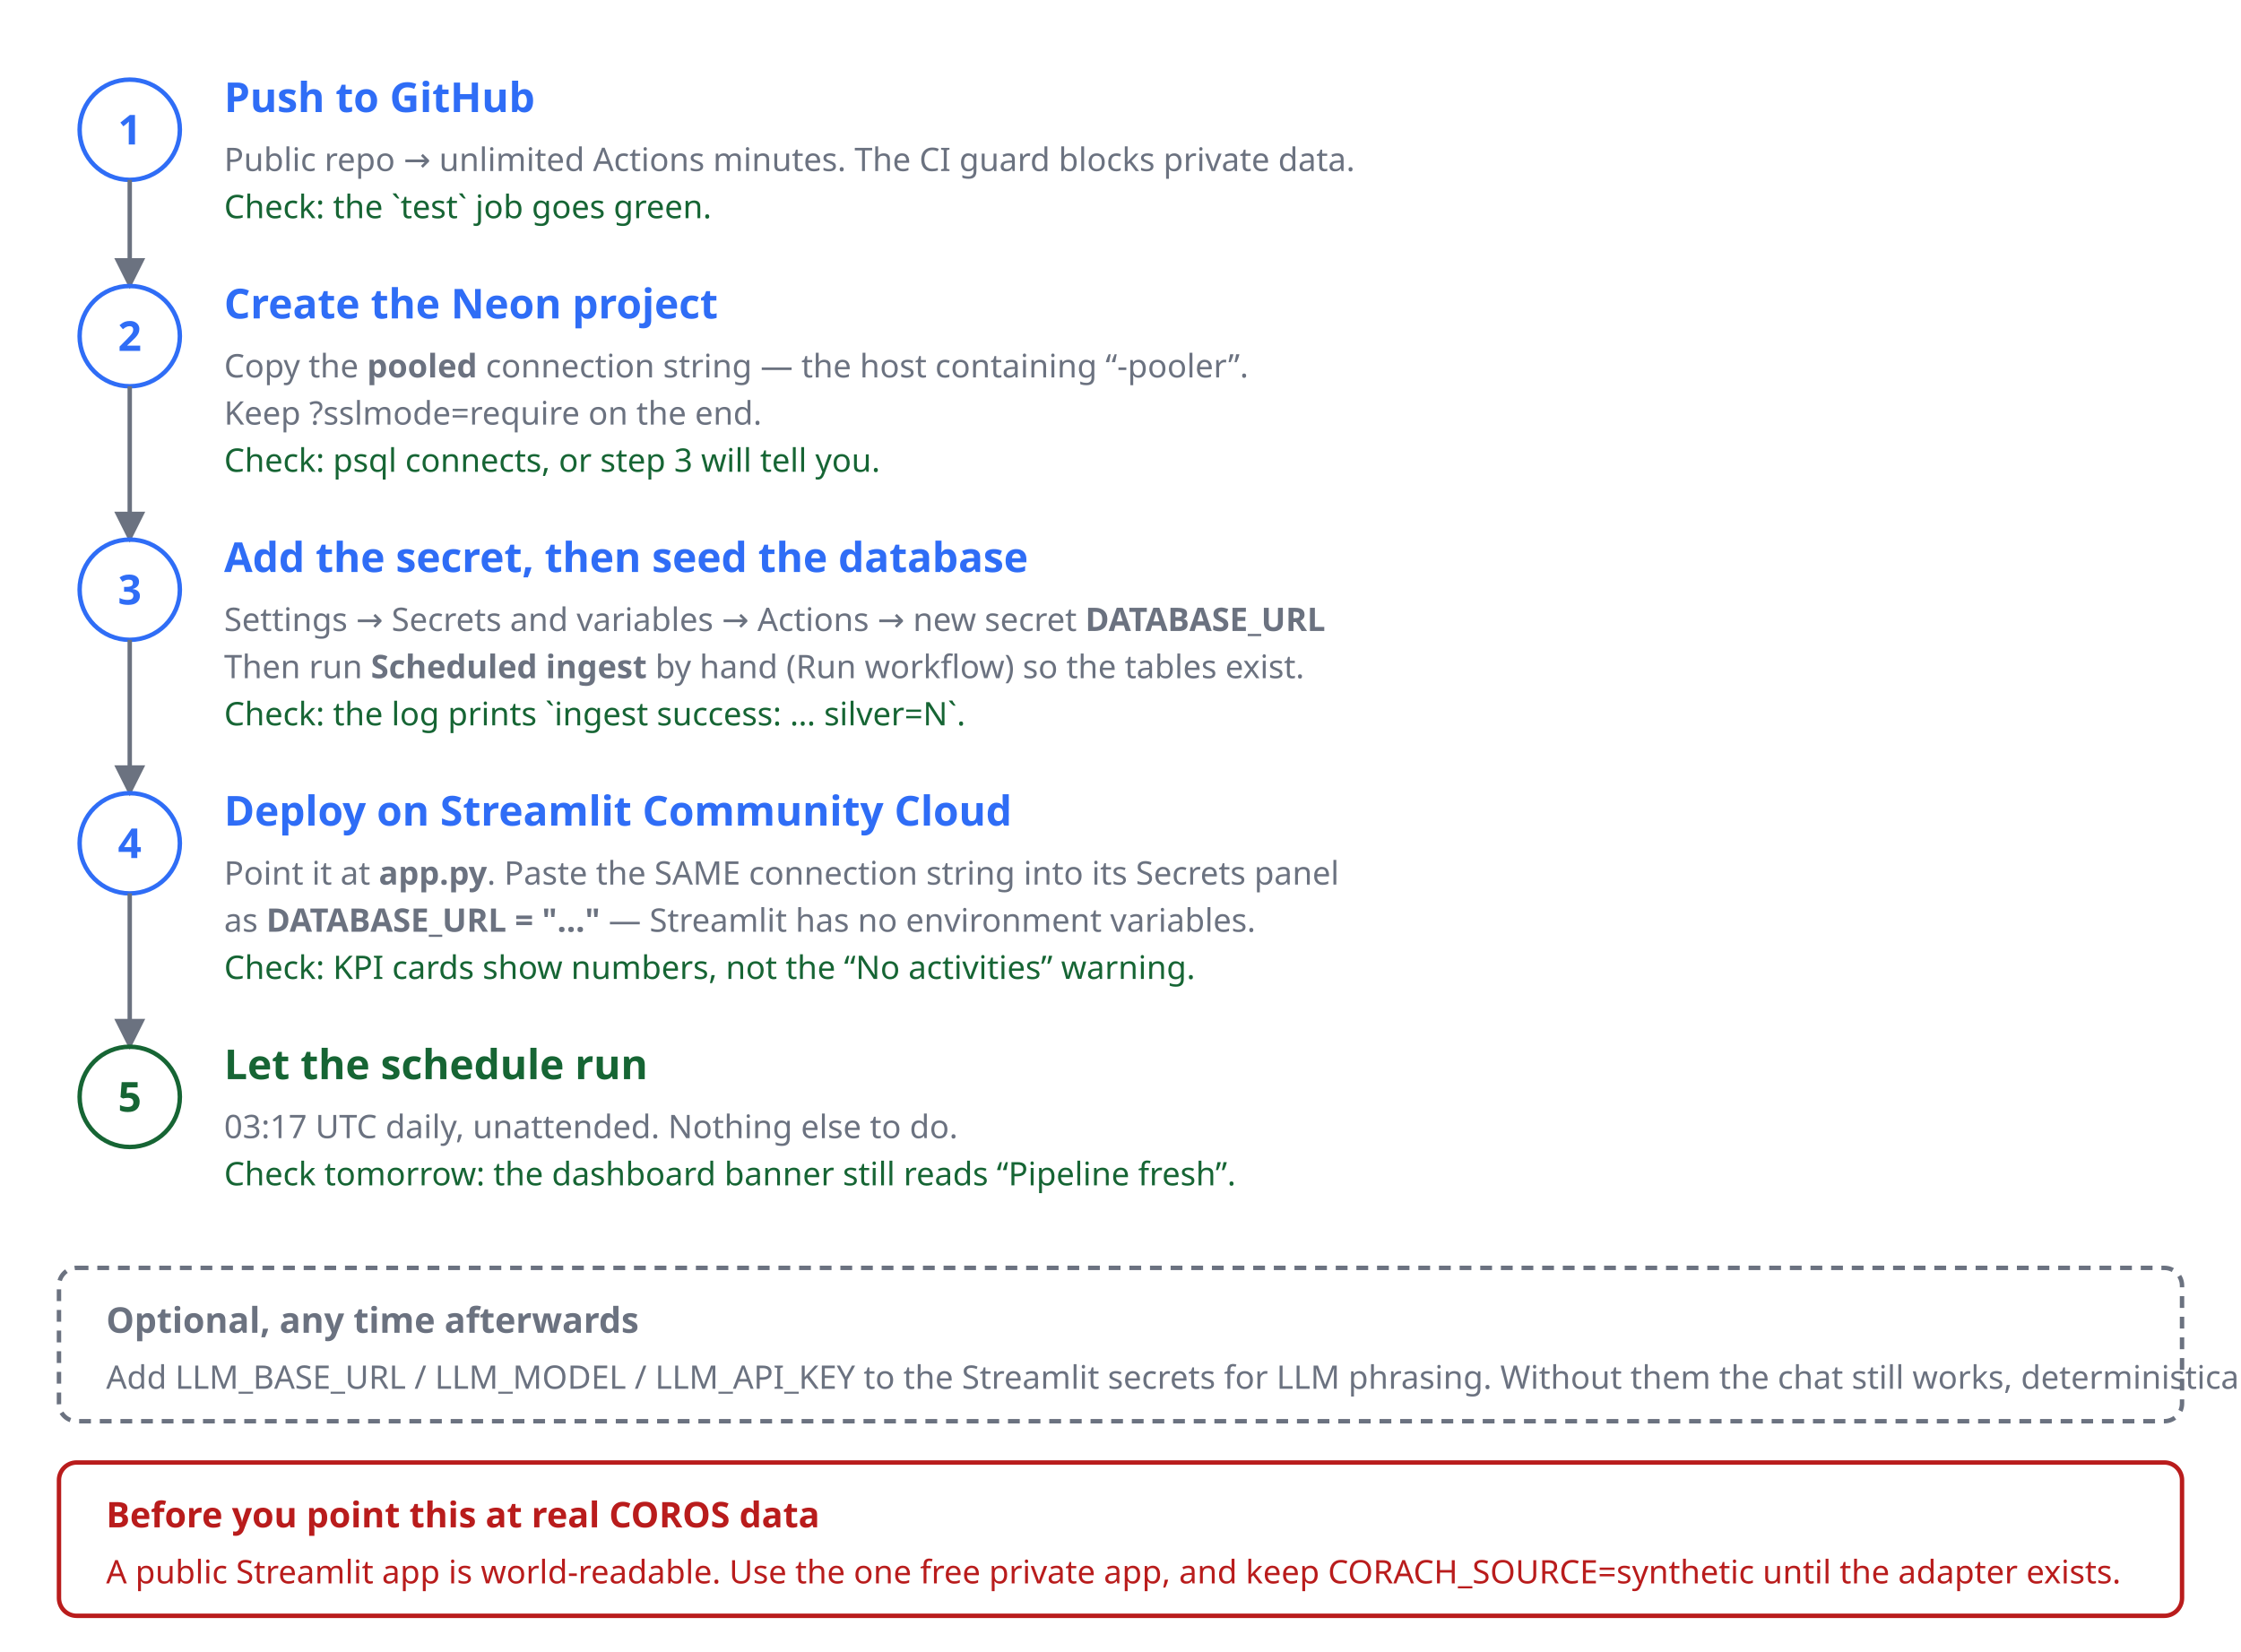
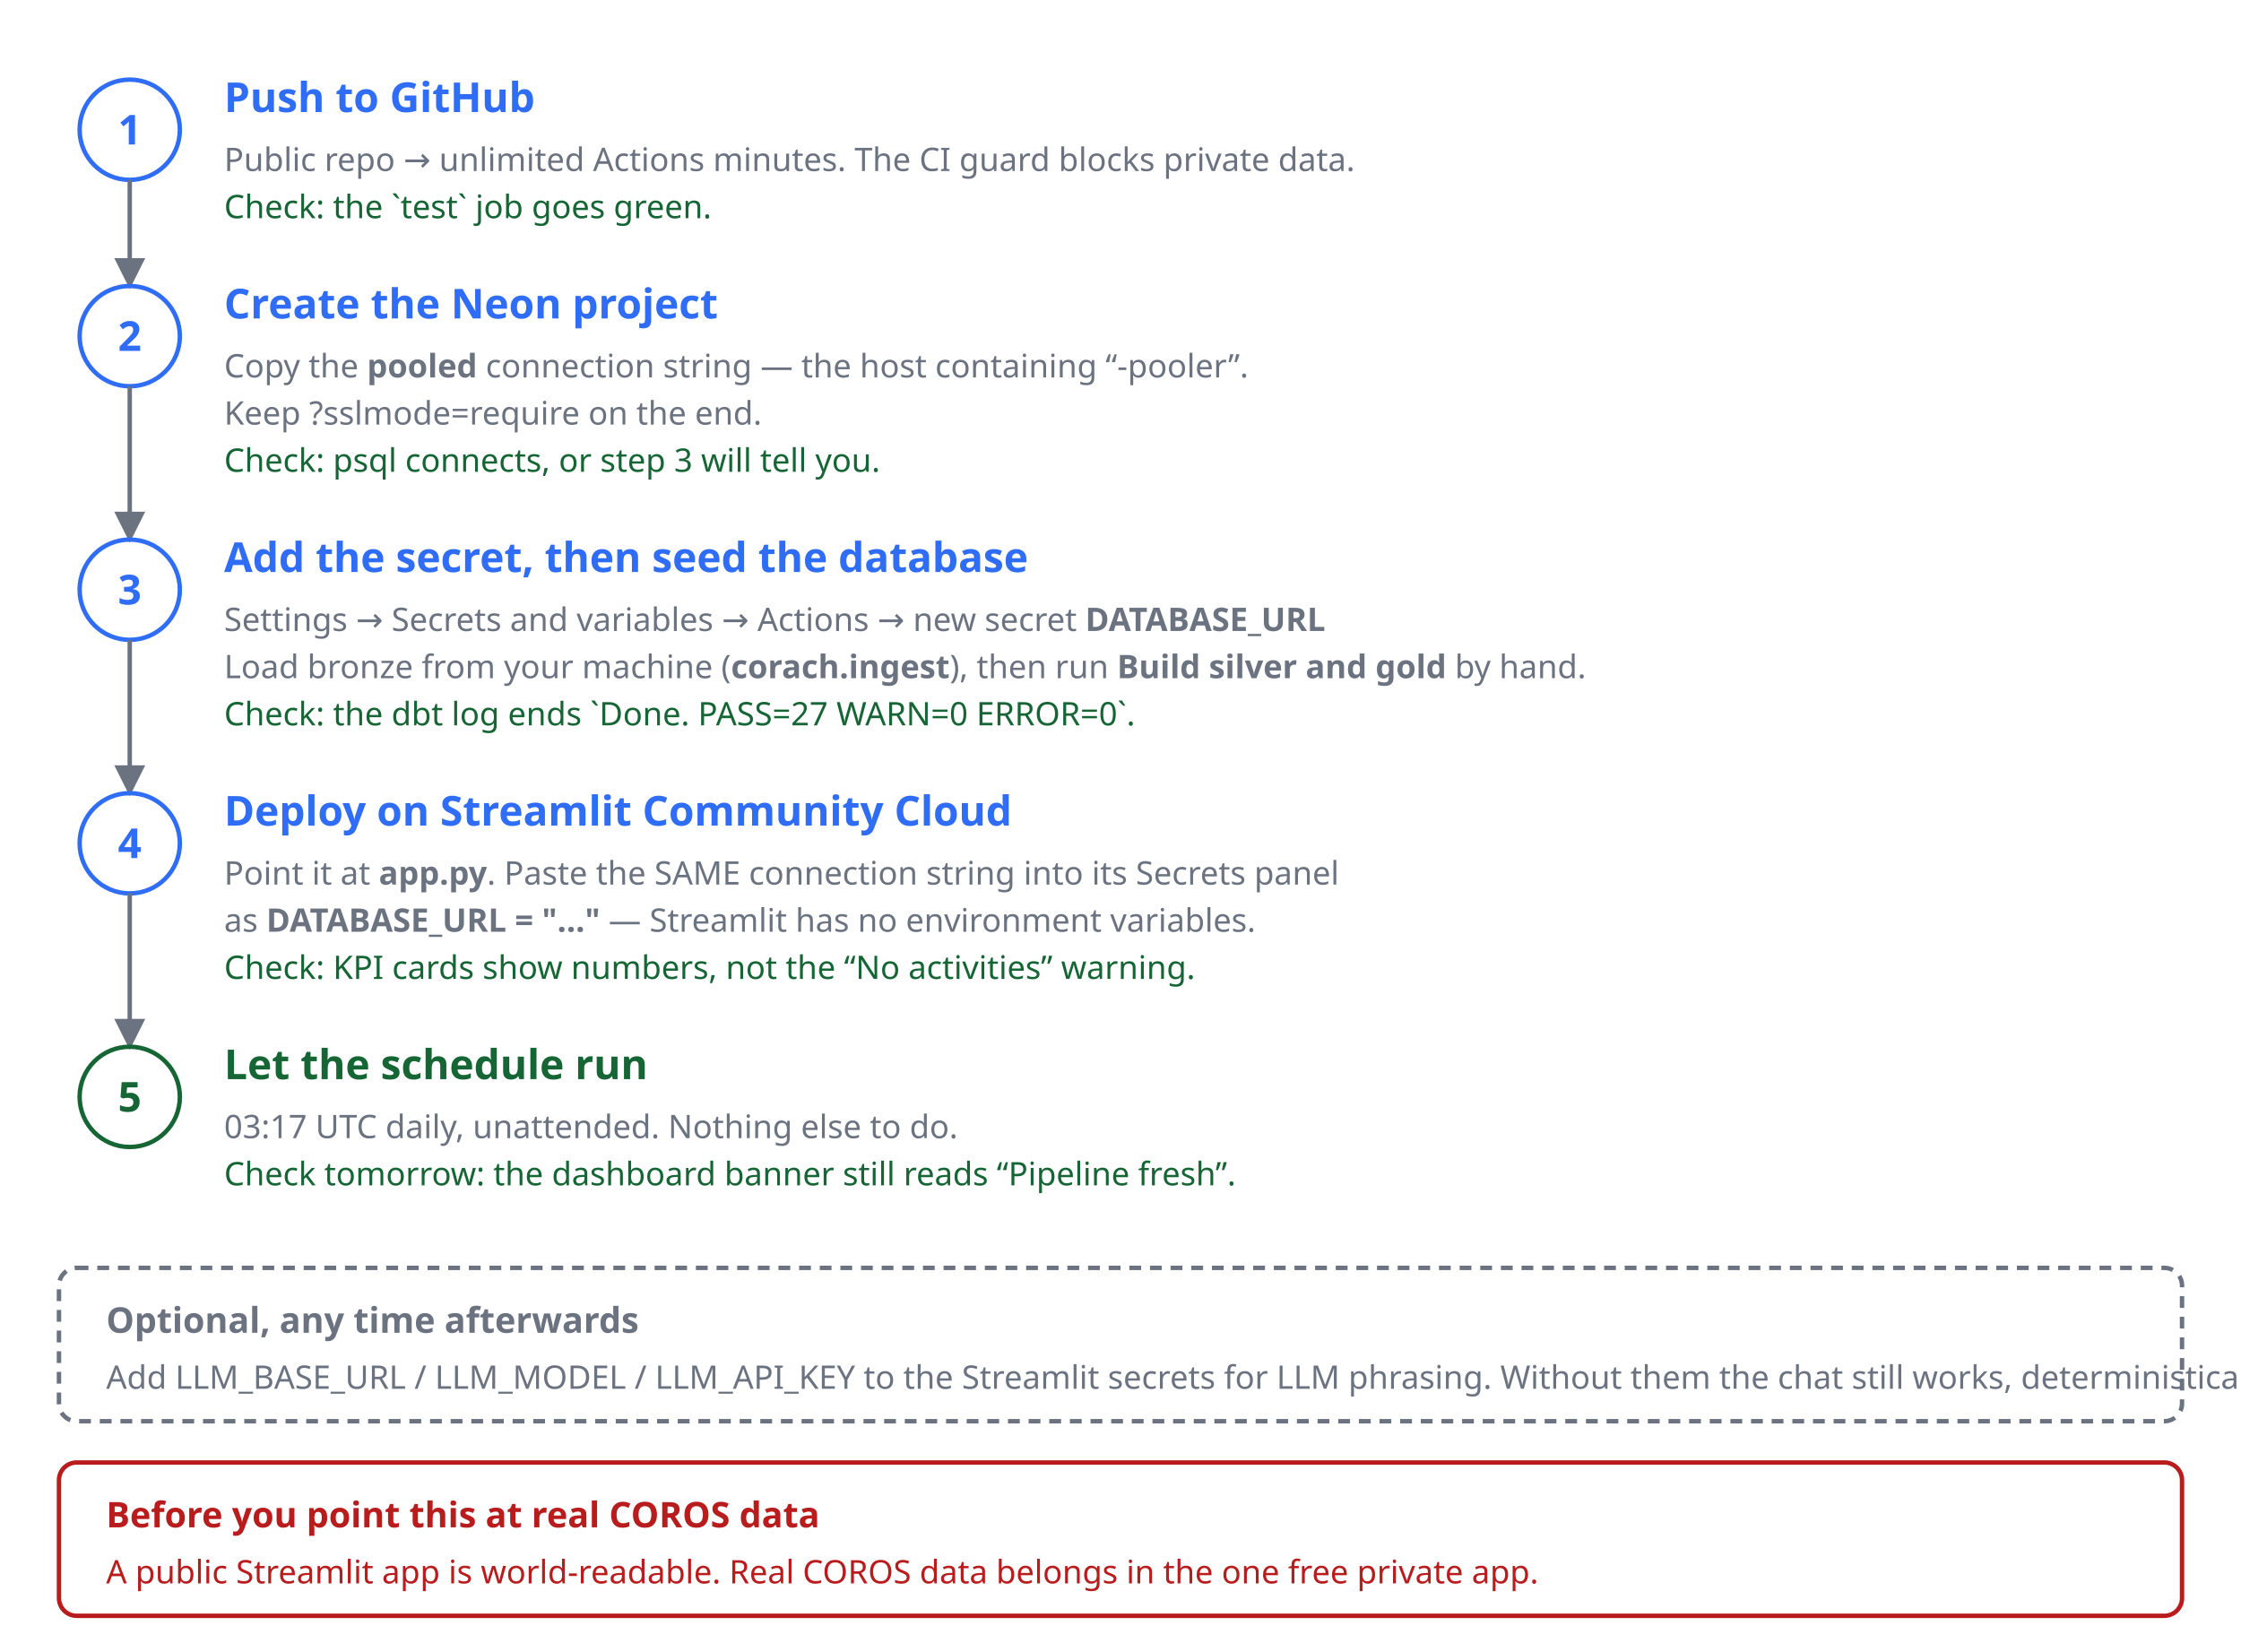
<svg xmlns="http://www.w3.org/2000/svg" viewBox="0 0 760 560" width="760" height="560" role="img" aria-label="Deployment sequence in five steps: push the repository to GitHub, create a Neon project and copy its pooled connection string, add that string as the DATABASE_URL Actions secret and run the ingest workflow once by hand, deploy app.py on Streamlit Community Cloud with the same string in its Secrets panel, then let the daily schedule take over. A verification gate after each step says what to check.">
  <defs>
    <marker id="f-ar" viewBox="0 0 10 10" refX="9" refY="5" markerWidth="7" markerHeight="7" orient="auto-start-reverse">
      <path d="M 0 0 L 10 5 L 0 10 z" fill="#6b7280" />
    </marker>
  </defs>
  <circle cx="44" cy="44" r="17" fill="none" stroke="#2f6df6" stroke-width="1.5" />
  <text x="44" y="49" text-anchor="middle" font-family="system-ui,sans-serif" font-size="14" font-weight="600" fill="#2f6df6">1</text>
  <text x="76" y="38" font-family="system-ui,sans-serif" font-size="14" font-weight="600" fill="#2f6df6">Push to GitHub</text>
  <text x="76" y="58" font-family="system-ui,sans-serif" font-size="11" fill="#6b7280">Public repo → unlimited Actions minutes. The CI guard blocks private data.</text>
  <text x="76" y="74" font-family="system-ui,sans-serif" font-size="11" fill="#166534">Check: the `test` job goes green.</text>
  <line x1="44" y1="61" x2="44" y2="97" stroke="#6b7280" stroke-width="1.5" marker-end="url(#f-ar)" />
  <circle cx="44" cy="114" r="17" fill="none" stroke="#2f6df6" stroke-width="1.5" />
  <text x="44" y="119" text-anchor="middle" font-family="system-ui,sans-serif" font-size="14" font-weight="600" fill="#2f6df6">2</text>
  <text x="76" y="108" font-family="system-ui,sans-serif" font-size="14" font-weight="600" fill="#2f6df6">Create the Neon project</text>
  <text x="76" y="128" font-family="system-ui,sans-serif" font-size="11" fill="#6b7280">Copy the <tspan font-weight="600">pooled</tspan> connection string — the host containing “-pooler”.</text>
  <text x="76" y="144" font-family="system-ui,sans-serif" font-size="11" fill="#6b7280">Keep ?sslmode=require on the end.</text>
  <text x="76" y="160" font-family="system-ui,sans-serif" font-size="11" fill="#166534">Check: psql connects, or step 3 will tell you.</text>
  <line x1="44" y1="131" x2="44" y2="183" stroke="#6b7280" stroke-width="1.5" marker-end="url(#f-ar)" />
  <circle cx="44" cy="200" r="17" fill="none" stroke="#2f6df6" stroke-width="1.5" />
  <text x="44" y="205" text-anchor="middle" font-family="system-ui,sans-serif" font-size="14" font-weight="600" fill="#2f6df6">3</text>
  <text x="76" y="194" font-family="system-ui,sans-serif" font-size="14" font-weight="600" fill="#2f6df6">Add the secret, then seed the database</text>
  <text x="76" y="214" font-family="system-ui,sans-serif" font-size="11" fill="#6b7280">Settings → Secrets and variables → Actions → new secret <tspan font-weight="600">DATABASE_URL</tspan>
  </text>
-   <text x="76" y="230" font-family="system-ui,sans-serif" font-size="11" fill="#6b7280">Then run <tspan font-weight="600">Scheduled ingest</tspan> by hand (Run workflow) so the tables exist.</text>
-   <text x="76" y="246" font-family="system-ui,sans-serif" font-size="11" fill="#166534">Check: the log prints `ingest success: … silver=N`.</text>
+   <text x="76" y="230" font-family="system-ui,sans-serif" font-size="11" fill="#6b7280">Load bronze from your machine (<tspan font-weight="600">corach.ingest</tspan>), then run <tspan font-weight="600">Build silver and gold</tspan> by hand.</text>
+   <text x="76" y="246" font-family="system-ui,sans-serif" font-size="11" fill="#166534">Check: the dbt log ends `Done. PASS=27 WARN=0 ERROR=0`.</text>
  <line x1="44" y1="217" x2="44" y2="269" stroke="#6b7280" stroke-width="1.5" marker-end="url(#f-ar)" />
  <circle cx="44" cy="286" r="17" fill="none" stroke="#2f6df6" stroke-width="1.5" />
  <text x="44" y="291" text-anchor="middle" font-family="system-ui,sans-serif" font-size="14" font-weight="600" fill="#2f6df6">4</text>
  <text x="76" y="280" font-family="system-ui,sans-serif" font-size="14" font-weight="600" fill="#2f6df6">Deploy on Streamlit Community Cloud</text>
  <text x="76" y="300" font-family="system-ui,sans-serif" font-size="11" fill="#6b7280">Point it at <tspan font-weight="600">app.py</tspan>. Paste the SAME connection string into its Secrets panel</text>
  <text x="76" y="316" font-family="system-ui,sans-serif" font-size="11" fill="#6b7280">as <tspan font-weight="600">DATABASE_URL = "…"</tspan> — Streamlit has no environment variables.</text>
  <text x="76" y="332" font-family="system-ui,sans-serif" font-size="11" fill="#166534">Check: KPI cards show numbers, not the “No activities” warning.</text>
  <line x1="44" y1="303" x2="44" y2="355" stroke="#6b7280" stroke-width="1.5" marker-end="url(#f-ar)" />
  <circle cx="44" cy="372" r="17" fill="none" stroke="#166534" stroke-width="1.5" />
  <text x="44" y="377" text-anchor="middle" font-family="system-ui,sans-serif" font-size="14" font-weight="600" fill="#166534">5</text>
  <text x="76" y="366" font-family="system-ui,sans-serif" font-size="14" font-weight="600" fill="#166534">Let the schedule run</text>
  <text x="76" y="386" font-family="system-ui,sans-serif" font-size="11" fill="#6b7280">03:17 UTC daily, unattended. Nothing else to do.</text>
  <text x="76" y="402" font-family="system-ui,sans-serif" font-size="11" fill="#166534">Check tomorrow: the dashboard banner still reads “Pipeline fresh”.</text>
  <rect x="20" y="430" width="720" height="52" rx="6" fill="none" stroke="#6b7280" stroke-width="1.5" stroke-dasharray="4 3" />
  <text x="36" y="452" font-family="system-ui,sans-serif" font-size="12" font-weight="600" fill="#6b7280">Optional, any time afterwards</text>
  <text x="36" y="471" font-family="system-ui,sans-serif" font-size="11" fill="#6b7280">Add LLM_BASE_URL / LLM_MODEL / LLM_API_KEY to the Streamlit secrets for LLM phrasing. Without them the chat still works, deterministically.</text>
  <rect x="20" y="496" width="720" height="52" rx="6" fill="none" stroke="#b91c1c" stroke-width="1.5" />
  <text x="36" y="518" font-family="system-ui,sans-serif" font-size="12" font-weight="600" fill="#b91c1c">Before you point this at real COROS data</text>
-   <text x="36" y="537" font-family="system-ui,sans-serif" font-size="11" fill="#b91c1c">A public Streamlit app is world-readable. Use the one free private app, and keep CORACH_SOURCE=synthetic until the adapter exists.</text>
+   <text x="36" y="537" font-family="system-ui,sans-serif" font-size="11" fill="#b91c1c">A public Streamlit app is world-readable. Real COROS data belongs in the one free private app.</text>
</svg>
